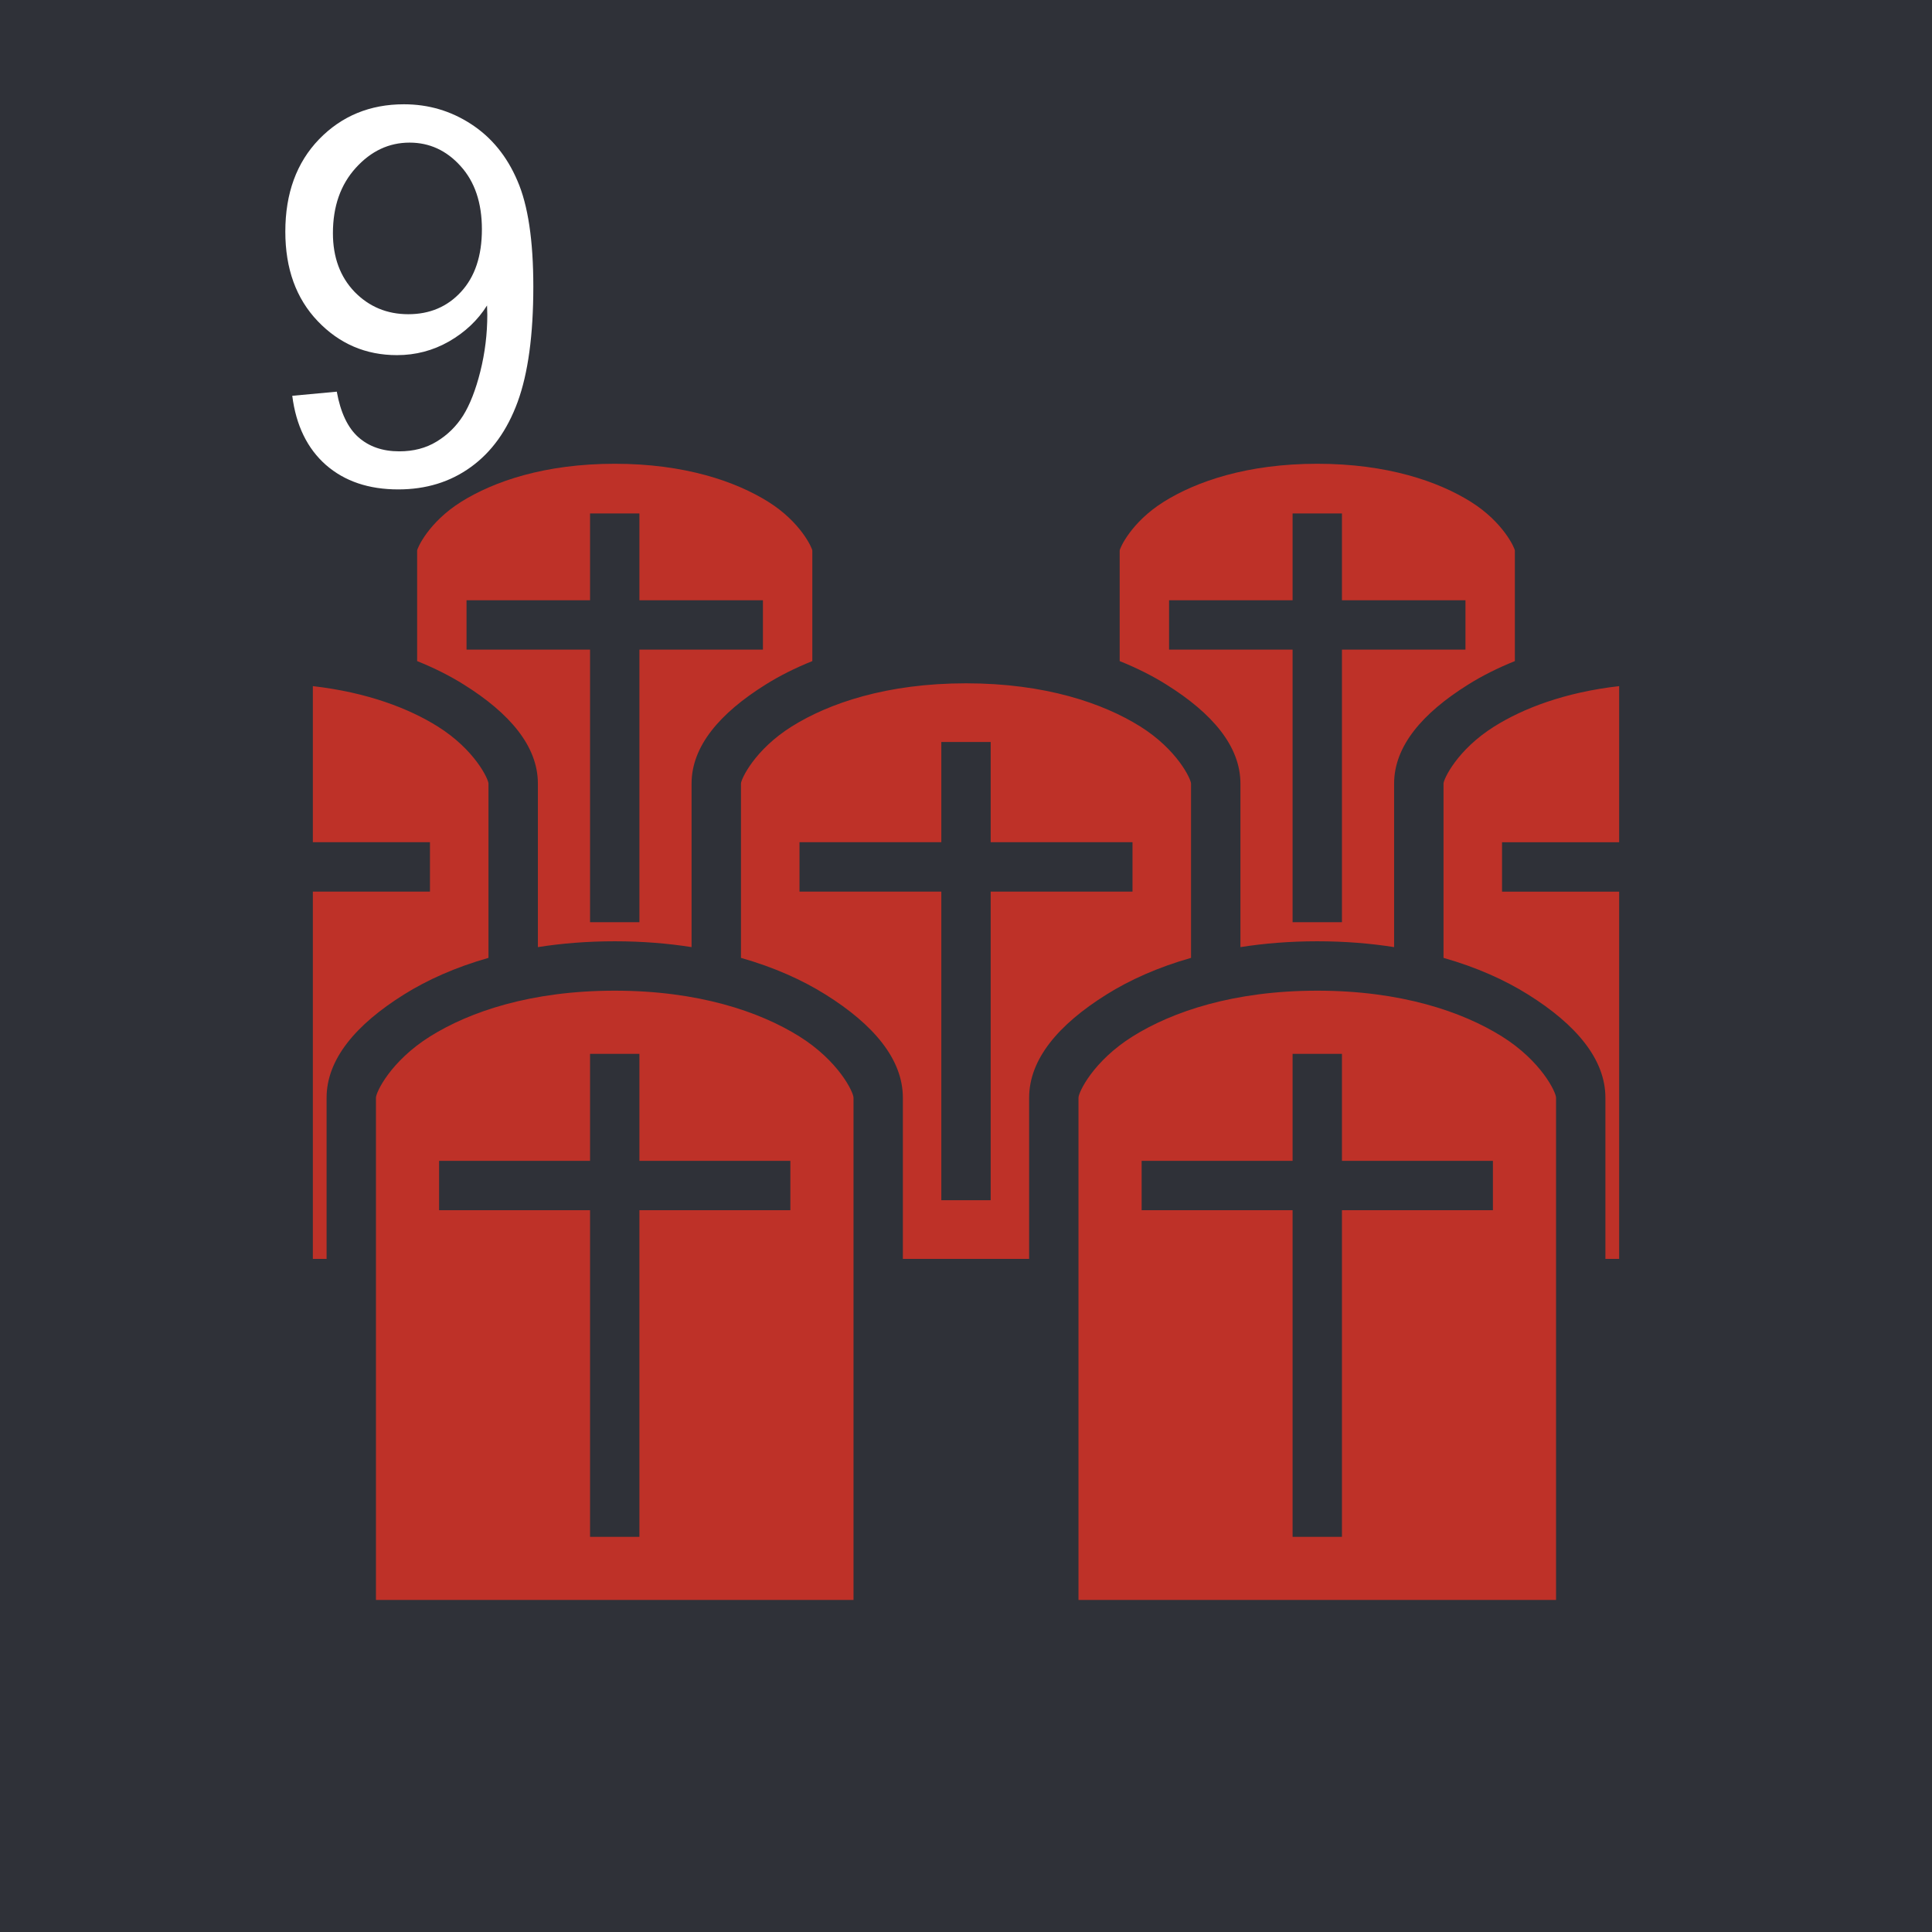
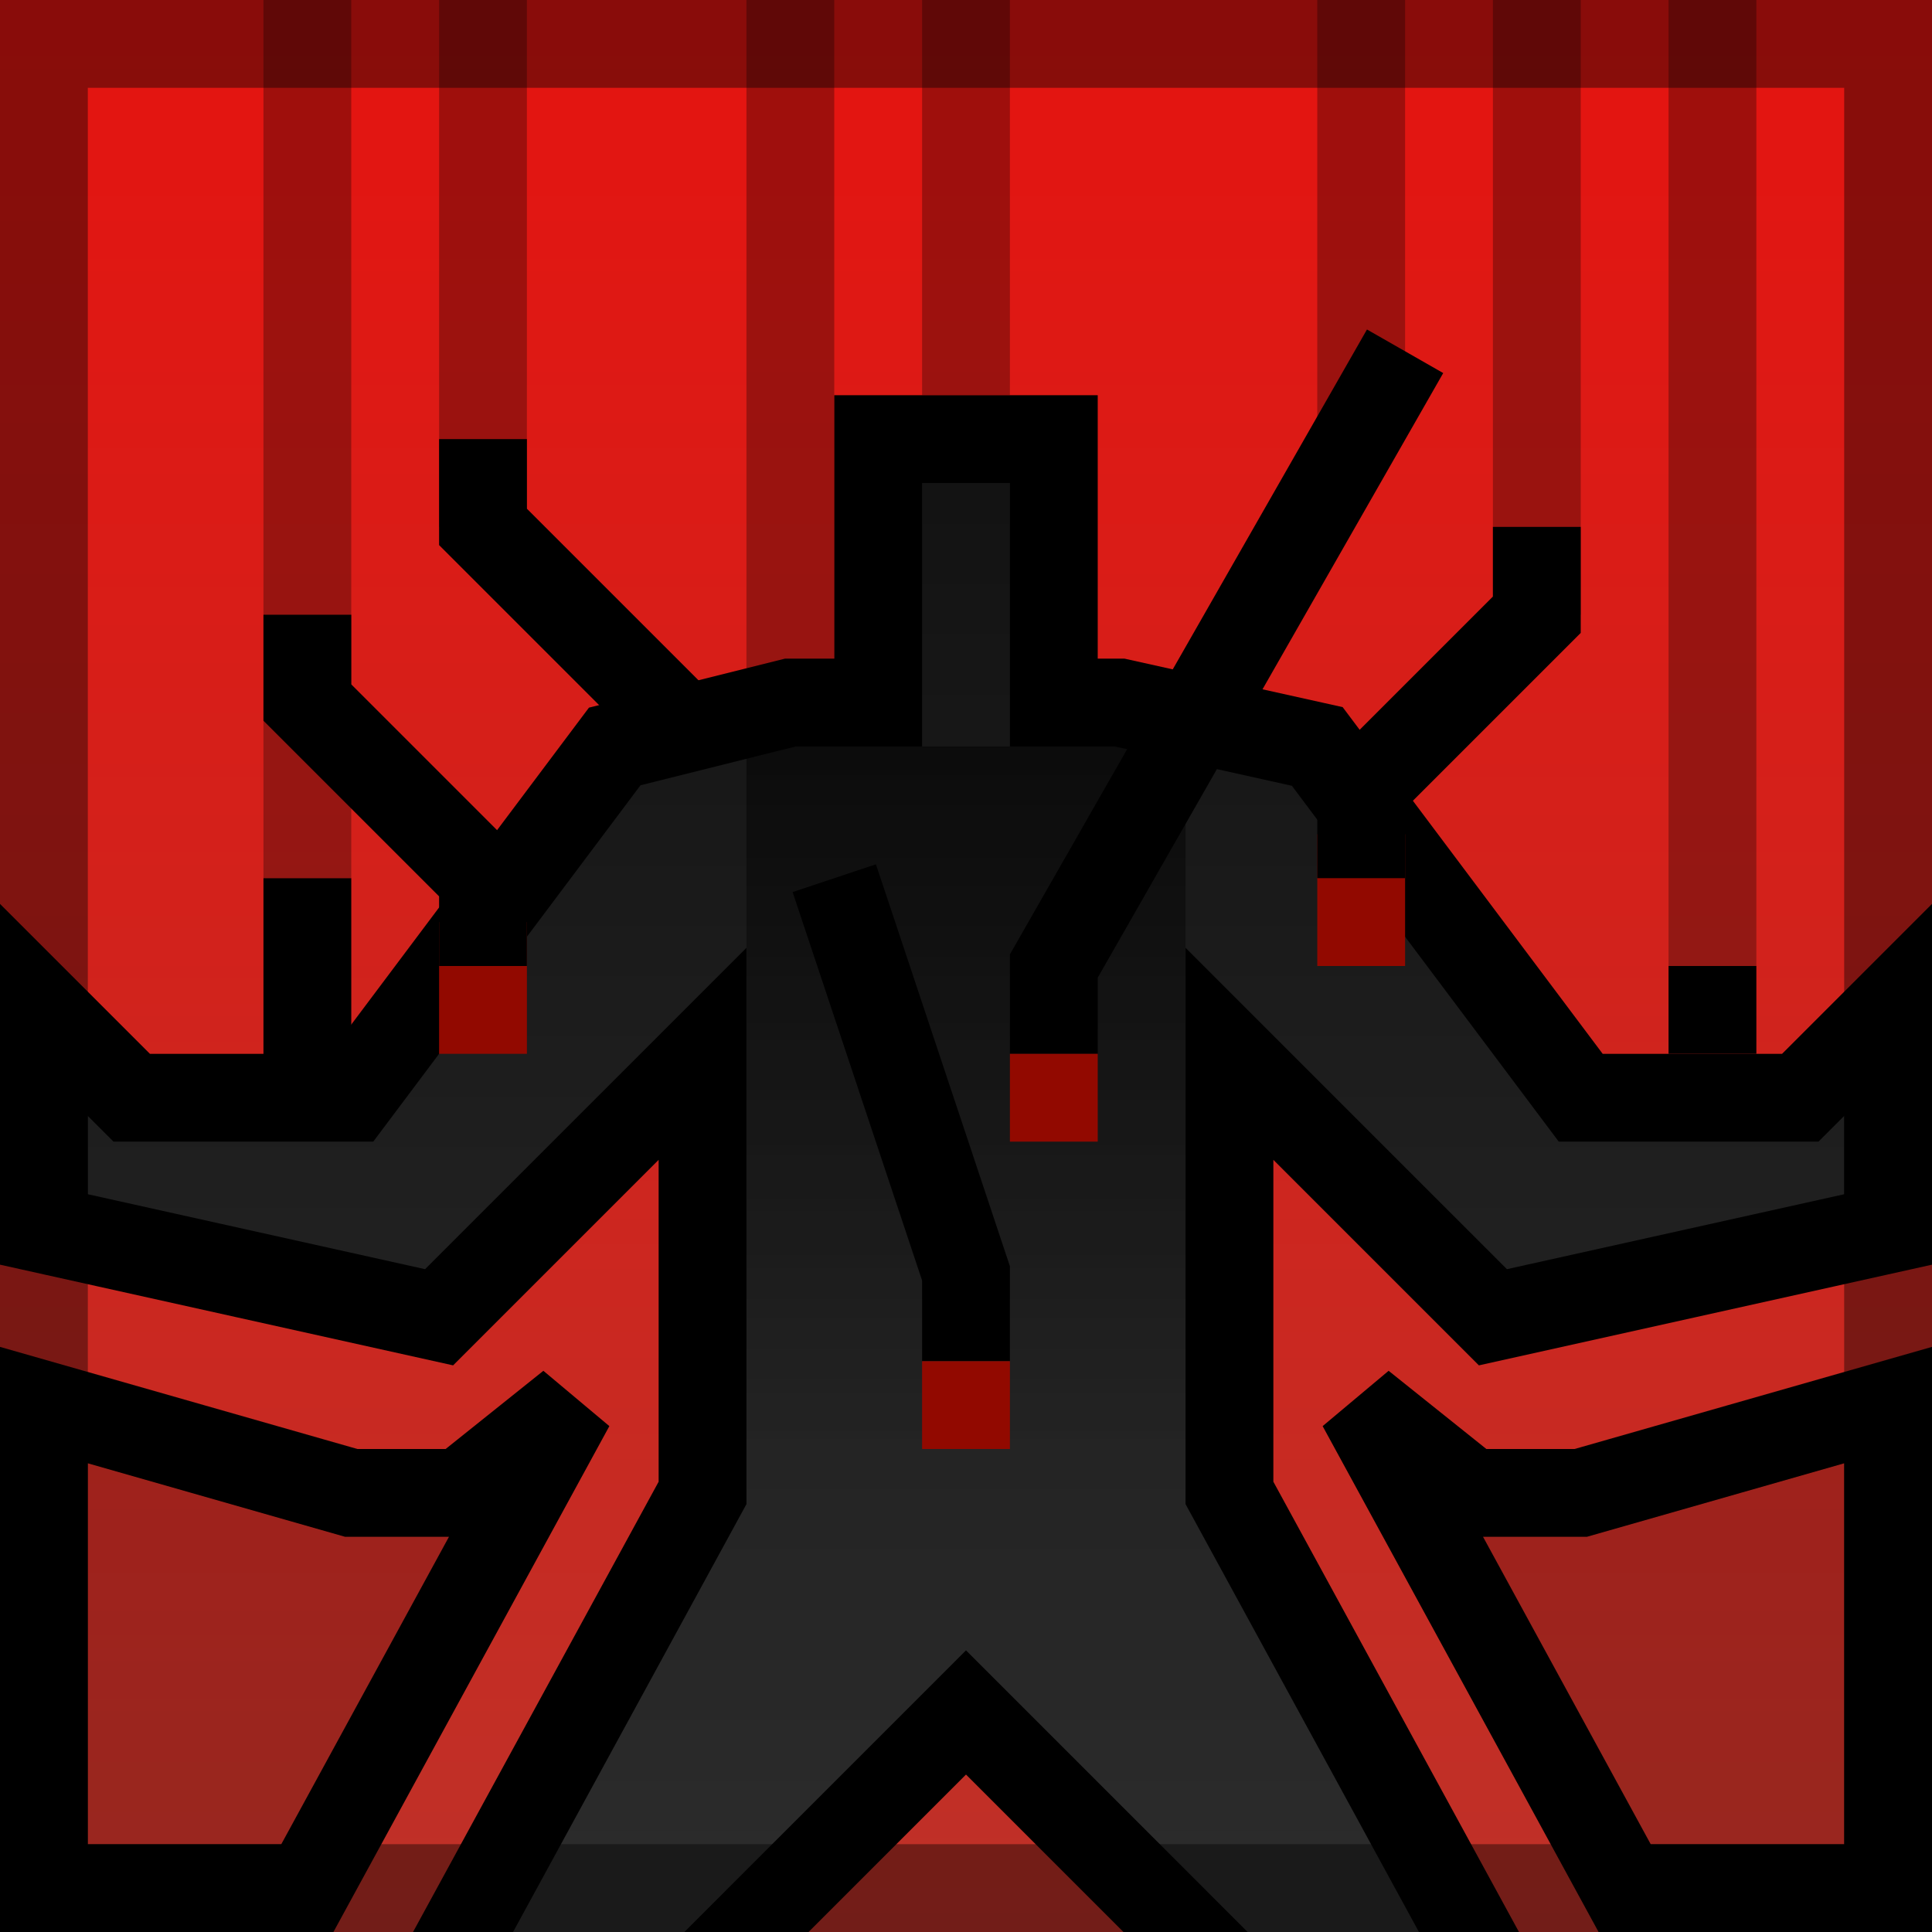
<svg xmlns="http://www.w3.org/2000/svg" width="44" height="44" viewBox="0 0 44 44" fill="none">
-   <rect width="44" height="44" fill="#2F3138" />
-   <path d="M6.656 9.014L7.67 8.92C7.756 9.396 7.92 9.742 8.162 9.957C8.404 10.172 8.715 10.279 9.094 10.279C9.418 10.279 9.701 10.205 9.943 10.057C10.19 9.908 10.391 9.711 10.547 9.465C10.703 9.215 10.834 8.879 10.94 8.457C11.045 8.035 11.098 7.605 11.098 7.168C11.098 7.121 11.096 7.051 11.092 6.957C10.881 7.293 10.592 7.566 10.225 7.777C9.861 7.984 9.467 8.088 9.041 8.088C8.33 8.088 7.729 7.83 7.236 7.314C6.744 6.799 6.498 6.119 6.498 5.275C6.498 4.404 6.754 3.703 7.266 3.172C7.781 2.641 8.426 2.375 9.199 2.375C9.758 2.375 10.268 2.525 10.729 2.826C11.193 3.127 11.545 3.557 11.783 4.115C12.025 4.67 12.146 5.475 12.146 6.529C12.146 7.627 12.027 8.502 11.789 9.154C11.551 9.803 11.195 10.297 10.723 10.637C10.254 10.977 9.703 11.146 9.07 11.146C8.398 11.146 7.85 10.961 7.424 10.59C6.998 10.215 6.742 9.689 6.656 9.014ZM10.975 5.223C10.975 4.617 10.812 4.137 10.488 3.781C10.168 3.426 9.781 3.248 9.328 3.248C8.859 3.248 8.451 3.439 8.104 3.822C7.756 4.205 7.582 4.701 7.582 5.311C7.582 5.857 7.746 6.303 8.074 6.646C8.406 6.986 8.814 7.156 9.299 7.156C9.787 7.156 10.188 6.986 10.5 6.646C10.816 6.303 10.975 5.828 10.975 5.223Z" fill="white" />
-   <path d="M14 10.562C12.407 10.562 11.246 10.963 10.502 11.429C9.758 11.895 9.5 12.49 9.5 12.539V15.056C9.896 15.215 10.252 15.395 10.564 15.591C11.612 16.246 12.25 16.997 12.25 17.846V21.57C12.789 21.485 13.372 21.437 14 21.437C14.628 21.437 15.211 21.485 15.75 21.57V17.846C15.75 16.997 16.388 16.246 17.436 15.591C17.748 15.395 18.104 15.215 18.5 15.056V12.539C18.5 12.49 18.242 11.895 17.498 11.429C16.754 10.963 15.593 10.562 14 10.562ZM30 10.562C28.407 10.562 27.246 10.963 26.502 11.429C25.758 11.895 25.5 12.49 25.5 12.539V15.056C25.896 15.215 26.252 15.395 26.564 15.591C27.612 16.246 28.25 16.997 28.25 17.846V21.57C28.789 21.485 29.372 21.437 30 21.437C30.628 21.437 31.211 21.485 31.75 21.57V17.846C31.75 16.997 32.388 16.246 33.436 15.591C33.748 15.395 34.104 15.215 34.5 15.056V12.539C34.5 12.49 34.242 11.895 33.498 11.429C32.754 10.963 31.593 10.562 30 10.562ZM13.438 11.693H14.562V13.67H17.375V14.795H14.562V21.003H13.438V14.795H10.625V13.67H13.438V11.693ZM29.438 11.693H30.562V13.67H33.375V14.795H30.562V21.003H29.438V14.795H26.625V13.67H29.438V11.693ZM22 15.562C20.198 15.562 18.881 16.014 18.033 16.544C17.185 17.075 16.875 17.747 16.875 17.846V21.815C17.63 22.029 18.272 22.319 18.798 22.648C19.898 23.335 20.562 24.125 20.562 25V28.67H23.438V25C23.438 24.125 24.102 23.335 25.202 22.648C25.728 22.319 26.37 22.029 27.125 21.815V17.846C27.125 17.747 26.815 17.075 25.967 16.544C25.119 16.014 23.802 15.562 22 15.562ZM7.125 15.626V19.181H9.792V20.306H7.125V28.67H7.438V25C7.438 24.125 8.102 23.335 9.202 22.648C9.728 22.319 10.37 22.029 11.125 21.815V17.846C11.125 17.747 10.815 17.075 9.967 16.544C9.307 16.131 8.361 15.768 7.125 15.626V15.626ZM36.875 15.626C35.639 15.767 34.693 16.131 34.033 16.544C33.185 17.075 32.875 17.747 32.875 17.846V21.815C33.63 22.029 34.272 22.319 34.798 22.648C35.898 23.335 36.562 24.125 36.562 25V28.67H36.875V20.307H34.208V19.182H36.875V15.626V15.626ZM21.438 16.898H22.562V19.181H25.792V20.306H22.562V27.334H21.438V20.306H18.208V19.181H21.438V16.898ZM14 22.562C12.094 22.562 10.698 23.04 9.798 23.602C8.898 24.165 8.562 24.875 8.562 25V36.438H19.438V25C19.438 24.875 19.102 24.165 18.202 23.602C17.302 23.04 15.906 22.562 14 22.562ZM30 22.562C28.094 22.562 26.698 23.04 25.798 23.602C24.898 24.165 24.562 24.875 24.562 25V36.438H35.438V25C35.438 24.875 35.102 24.165 34.202 23.602C33.302 23.04 31.906 22.562 30 22.562ZM13.438 24H14.562V26.438H18V27.562H14.562V35H13.438V27.562H10V26.438H13.438V24ZM29.438 24H30.562V26.438H34V27.562H30.562V35H29.438V27.562H26V26.438H29.438V24Z" fill="#BE3128" />
+   <g clip-path="url(#clip0_315_143796)">
+     <rect width="44" height="44" fill="#BE3128" />
+     <rect width="44" height="44" fill="url(#paint0_linear_315_143796)" fill-opacity="0.6" />
+     <path d="M19 20L11 12V10" stroke="black" stroke-width="2" />
+     <path d="M16 34L10 45H16L22 39L28 45H34L28 34V24L34 30L43 28V23L41 25H36L30 17L25.5 16H24V10H20V16H18L14 17L8 25H3L1 23V28L10 30L16 24V34Z" fill="#2D2D2D" />
+     <path d="M16 34L10 45H16L22 39L28 45H34L28 34V24L34 30L43 28V23L41 25H36L30 17L25.5 16H24V10H20V16H18L14 17L8 25H3L1 23V28L10 30L16 24V34Z" fill="url(#paint1_linear_315_143796)" fill-opacity="0.6" />
+     <path d="M16 34L10 45H16L22 39L28 45H34L28 34V24L34 30L43 28V23L41 25H36L30 17L25.5 16H24V10H20V16H18L14 17L8 25H3L1 23V28L10 30L16 24V34Z" stroke="black" stroke-width="2" />
+     <path d="M32 8L24 22V24" stroke="black" stroke-width="2" />
+     <rect x="1" y="1" width="42" height="42" stroke="black" stroke-opacity="0.4" stroke-width="2" />
+     <rect opacity="0.5" x="17" y="17" width="10" height="16" fill="url(#paint2_linear_315_143796)" />
+     <rect x="38" y="22" width="2" height="2" fill="black" />
+     <rect x="6" y="20" width="2" height="5" fill="black" />
+     <path d="M19 20L22 29V31" stroke="black" stroke-width="2" />
+     <rect x="23" y="24" width="2" height="2" fill="#920900" />
+     <rect x="21" y="31" width="2" height="2" fill="#920900" />
+     <rect x="10" y="21" width="2" height="3" fill="#920900" />
+     <rect width="2" height="3" transform="matrix(-1 0 0 1 32 19)" fill="#920900" />
+     <path d="M11 22V20L7 16V14" stroke="black" stroke-width="2" />
+     <path d="M31 20V18L35 14V12" stroke="black" stroke-width="2" />
+     <path opacity="0.3" d="M11 12L11 0" stroke="black" stroke-width="2" />
+     <path opacity="0.3" d="M22 9L22 0" stroke="black" stroke-width="2" />
+     <path opacity="0.3" d="M31 10L31 2.38419e-07" stroke="black" stroke-width="2" />
+     <path opacity="0.3" d="M35 14L35 4.76837e-07" stroke="black" stroke-width="2" />
+     <path opacity="0.3" d="M39 22L39 -4.76837e-07" stroke="black" stroke-width="2" />
+     <path opacity="0.3" d="M7 20L7 4.76837e-07" stroke="black" stroke-width="2" />
+     <path opacity="0.3" d="M18 16L18 -4.76837e-07" stroke="black" stroke-width="2" />
+     <path d="M8 34L1 32V43H7L13 32L10.5 34H8Z" fill="black" fill-opacity="0.2" stroke="black" stroke-width="2" />
+     <path d="M36 34L43 32V43H37L31 32L33.5 34H36Z" fill="black" fill-opacity="0.2" stroke="black" stroke-width="2" />
+   </g>
+   <defs>
+     <linearGradient id="paint0_linear_315_143796" x1="22" y1="0" x2="22" y2="44" gradientUnits="userSpaceOnUse">
+       <stop stop-color="#FF0000" />
+       <stop offset="1" stop-color="#FF0000" stop-opacity="0" />
+     </linearGradient>
+     <linearGradient id="paint1_linear_315_143796" x1="22" y1="10" x2="22" y2="45" gradientUnits="userSpaceOnUse">
+       <stop />
+       <stop offset="1" stop-opacity="0" />
+     </linearGradient>
+     <linearGradient id="paint2_linear_315_143796" x1="22" y1="17" x2="22" y2="33" gradientUnits="userSpaceOnUse">
+       <stop />
+       <stop offset="1" stop-opacity="0" />
+     </linearGradient>
+     <clipPath id="clip0_315_143796">
+       <rect width="44" height="44" fill="white" />
+     </clipPath>
+   </defs>
</svg>
